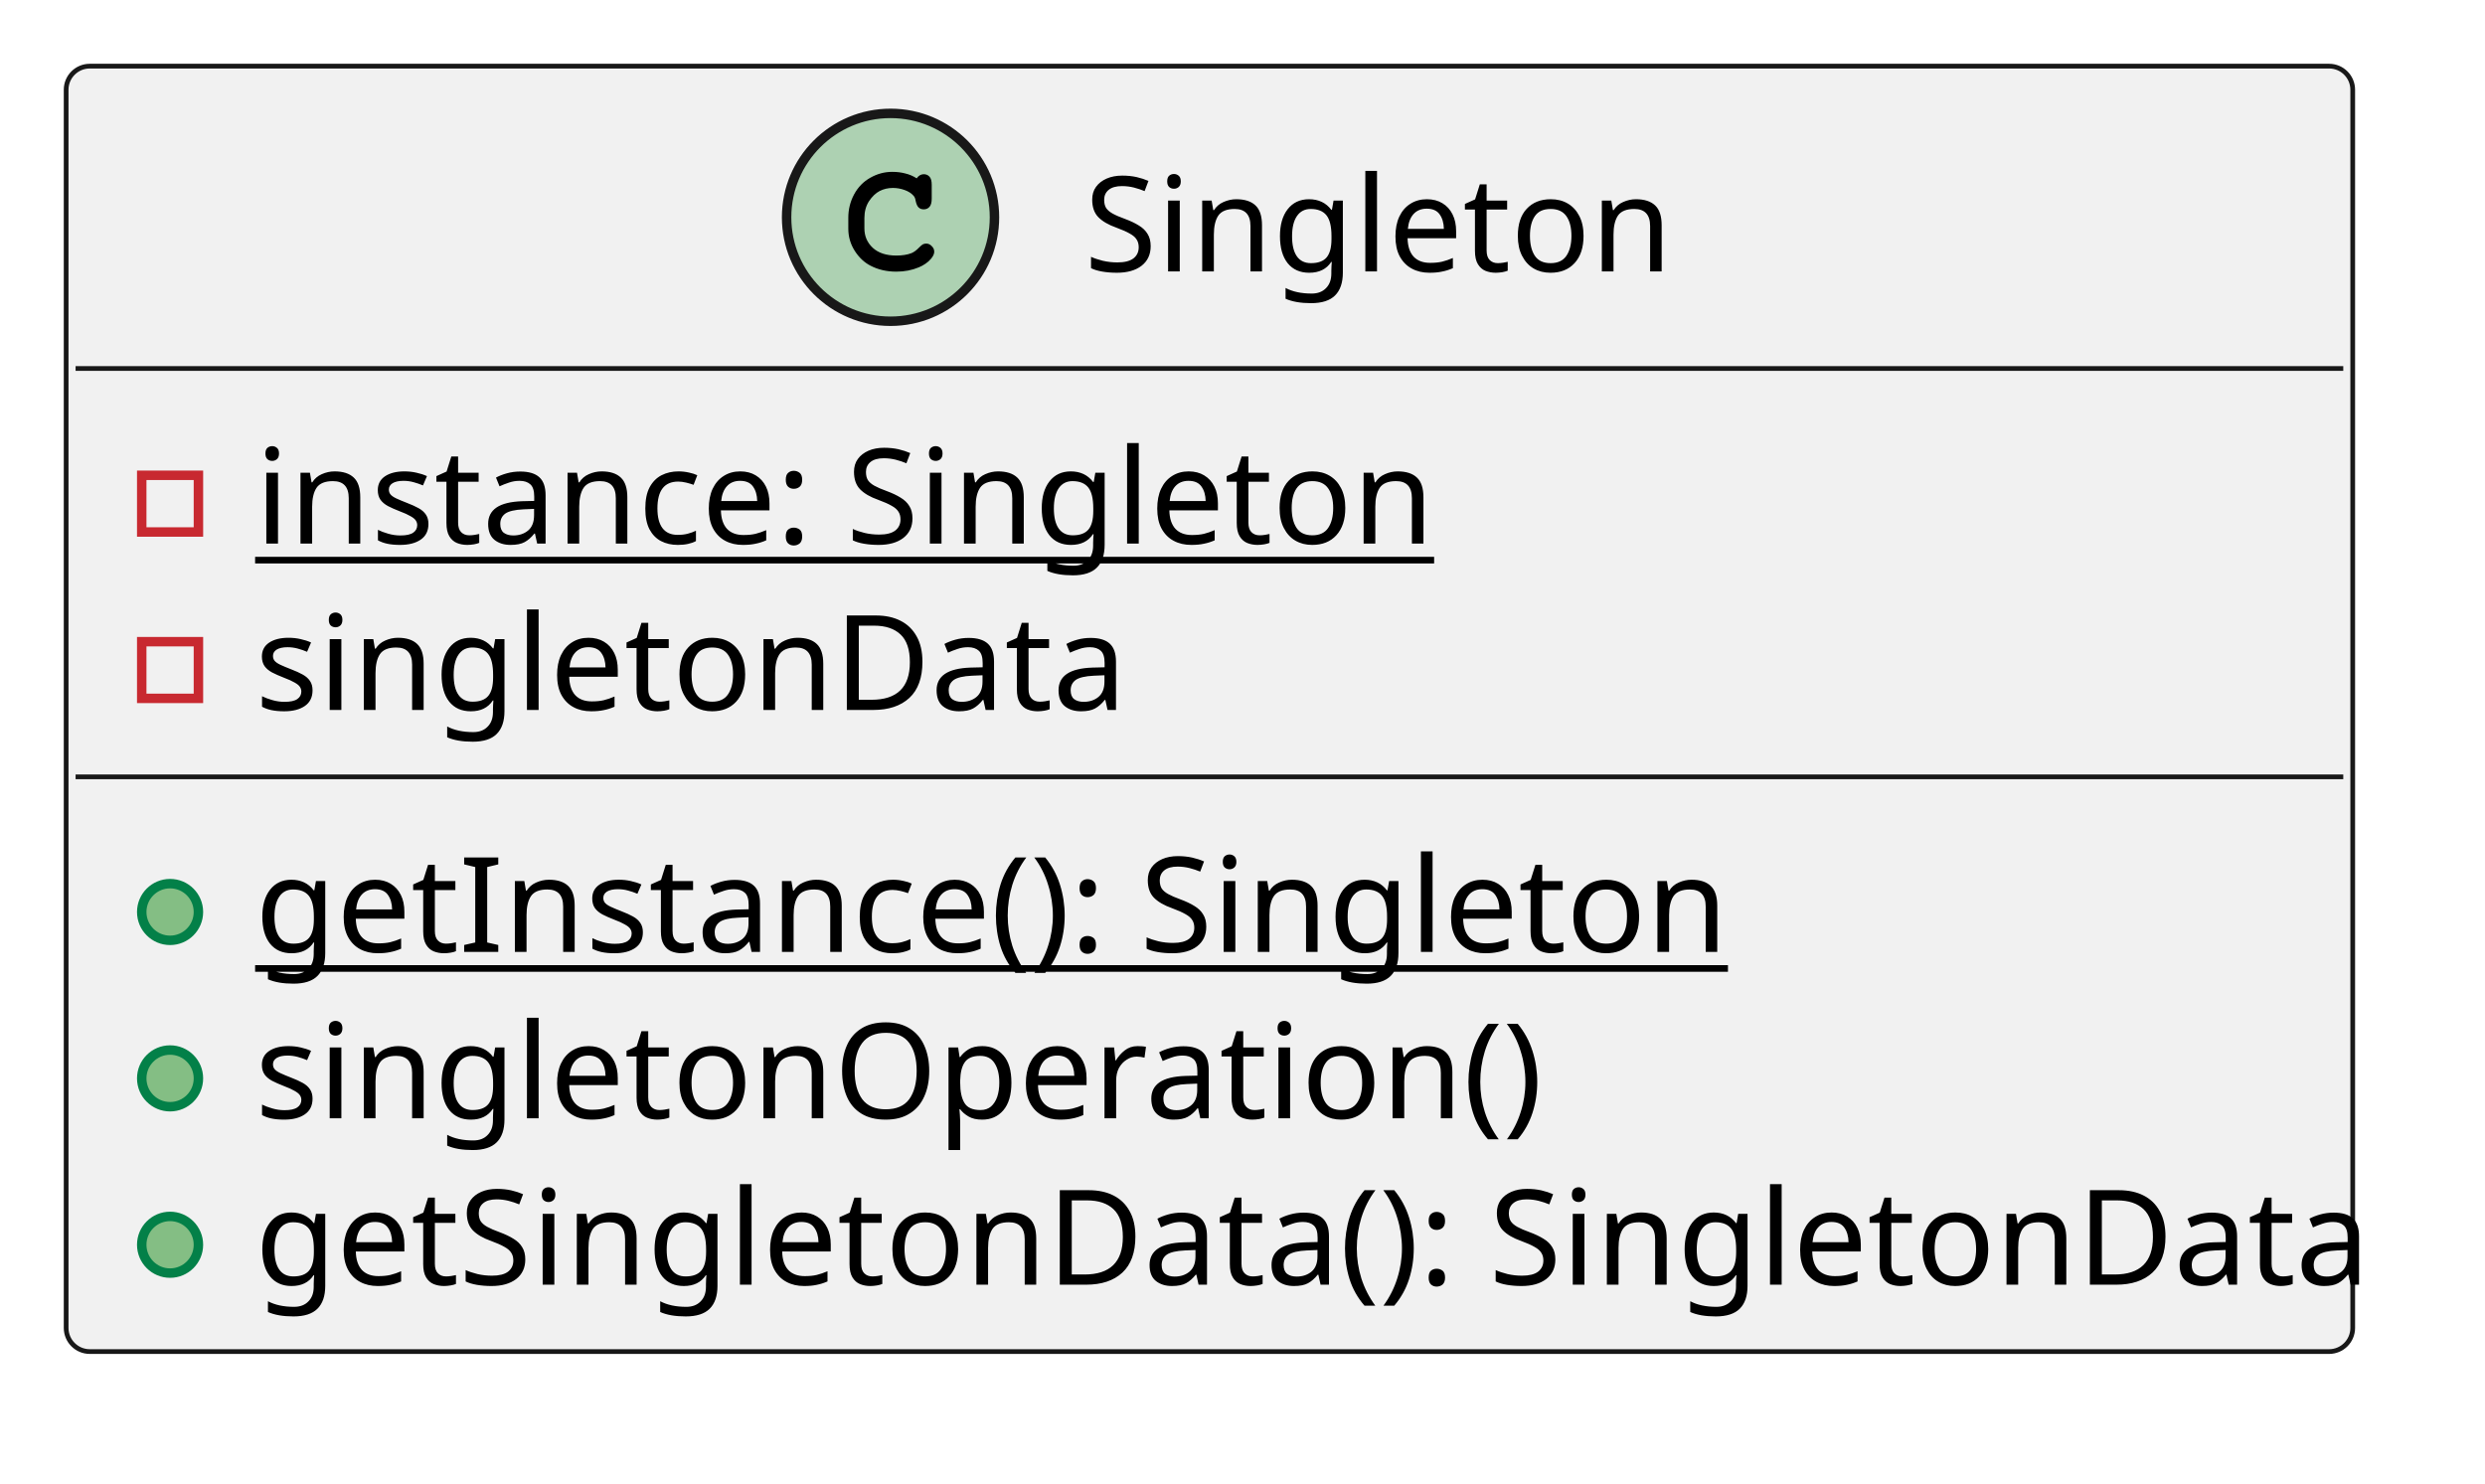
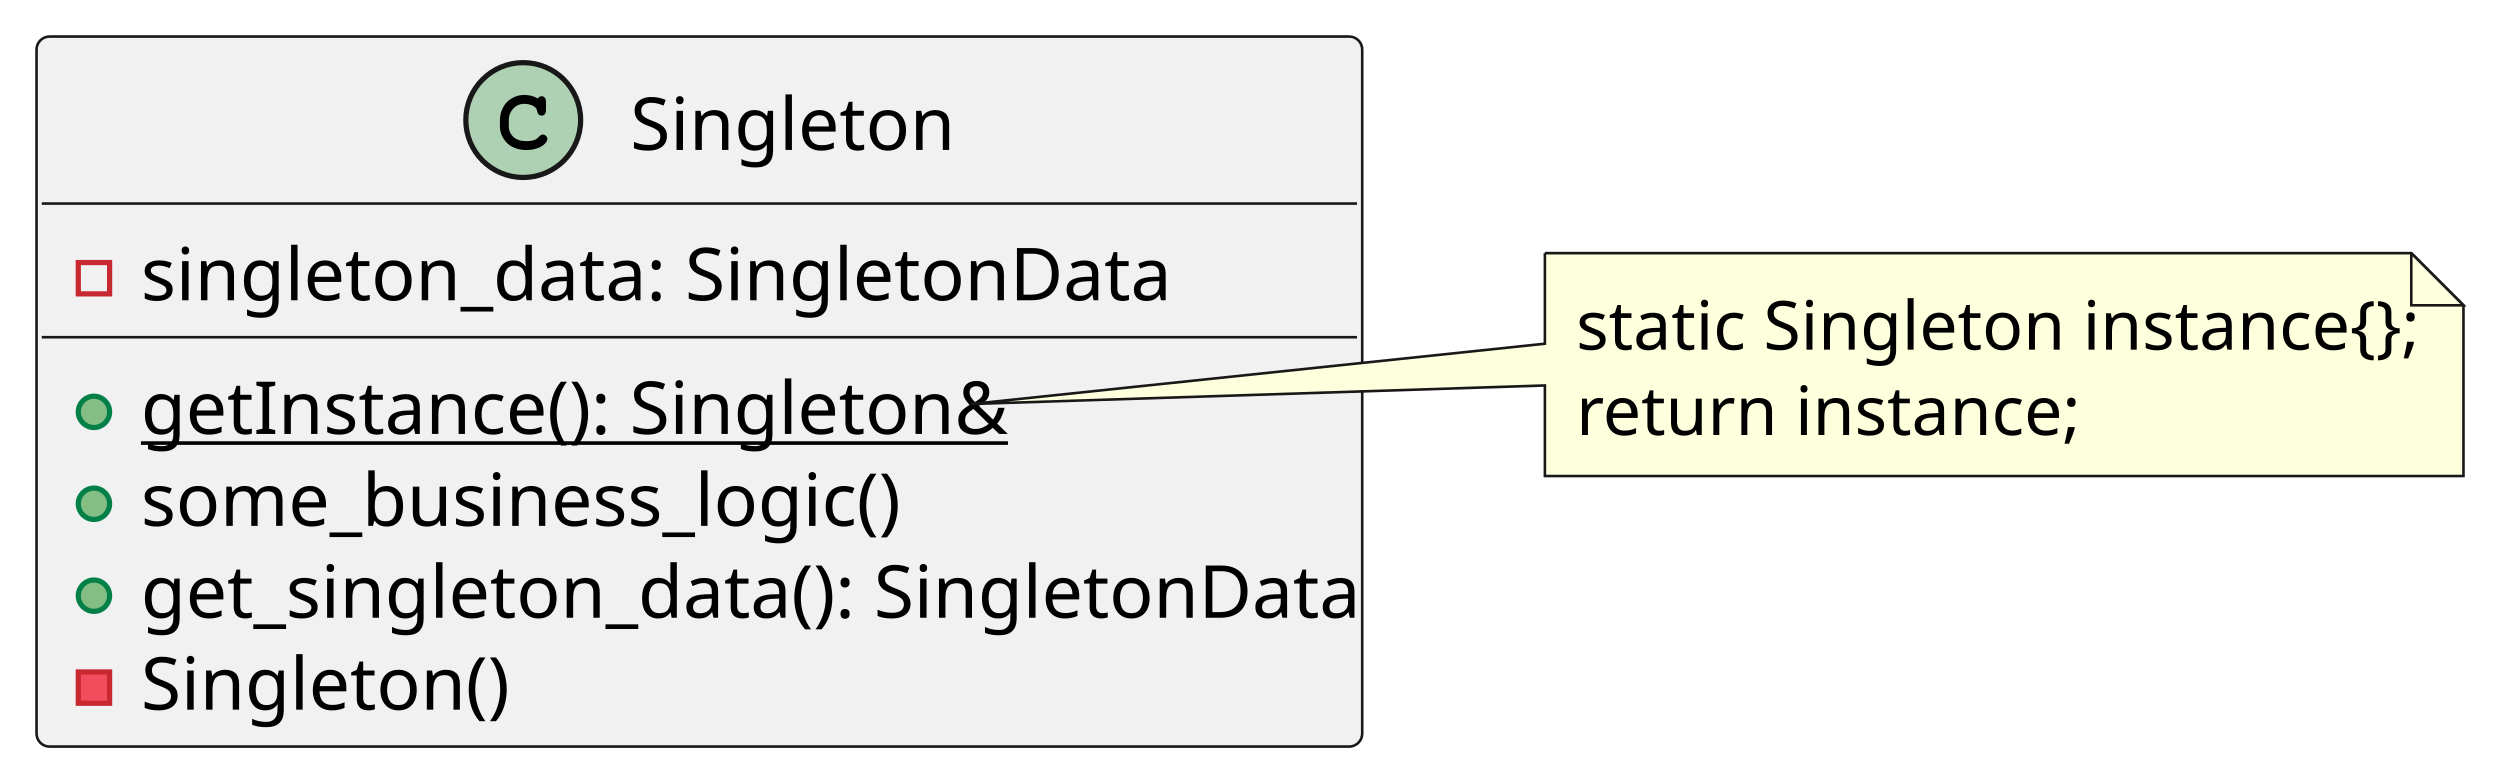
- <svg xmlns="http://www.w3.org/2000/svg" contentStyleType="text/css" height="157px" preserveAspectRatio="none" style="width:263px;height:157px;background:#FFFFFF;" version="1.1" viewBox="0 0 263 157" width="263px" zoomAndPan="magnify">
+ <svg xmlns="http://www.w3.org/2000/svg" contentStyleType="text/css" height="150px" preserveAspectRatio="none" style="width:479px;height:150px;background:#FFFFFF;" version="1.1" viewBox="0 0 479 150" width="479px" zoomAndPan="magnify">
  <defs />
  <g>
    <g id="elem_Singleton">
-       <rect codeLine="1" fill="#F1F1F1" height="136.047" id="Singleton" rx="2.5" ry="2.5" style="stroke:#181818;stroke-width:0.5;" width="242" x="7" y="7" />
-       <ellipse cx="94.25" cy="23" fill="#ADD1B2" rx="11" ry="11" style="stroke:#181818;stroke-width:1.0;" />
-       <path d="M97.016,18.875 Q97.172,18.656 97.359,18.547 Q97.547,18.438 97.766,18.438 Q98.141,18.438 98.375,18.703 Q98.609,18.953 98.609,19.562 L98.609,21.016 Q98.609,21.625 98.375,21.891 Q98.141,22.156 97.766,22.156 Q97.422,22.156 97.219,21.953 Q97.016,21.766 96.906,21.25 Q96.859,20.891 96.672,20.703 Q96.344,20.328 95.734,20.109 Q95.125,19.891 94.5,19.891 Q93.734,19.891 93.094,20.219 Q92.469,20.547 91.969,21.297 Q91.484,22.047 91.484,23.078 L91.484,24.172 Q91.484,25.406 92.375,26.234 Q93.266,27.047 94.859,27.047 Q95.797,27.047 96.453,26.797 Q96.844,26.641 97.266,26.203 Q97.531,25.938 97.672,25.859 Q97.828,25.781 98.031,25.781 Q98.359,25.781 98.609,26.047 Q98.875,26.297 98.875,26.641 Q98.875,26.984 98.531,27.391 Q98.031,27.969 97.234,28.297 Q96.156,28.75 94.859,28.75 Q93.344,28.75 92.141,28.125 Q91.156,27.625 90.469,26.562 Q89.781,25.484 89.781,24.203 L89.781,23.047 Q89.781,21.719 90.391,20.578 Q91.016,19.422 92.109,18.812 Q93.203,18.188 94.438,18.188 Q95.172,18.188 95.812,18.359 Q96.469,18.516 97.016,18.875 Z " fill="#000000" />
-       <text fill="#000000" font-family="sans-serif" font-size="14" lengthAdjust="spacing" textLength="59" x="114.75" y="28.729">Singleton</text>
-       <line style="stroke:#181818;stroke-width:0.5;" x1="8" x2="248" y1="39" y2="39" />
+       <rect codeLine="1" fill="#F1F1F1" height="136.047" id="Singleton" rx="2.5" ry="2.5" style="stroke:#181818;stroke-width:0.5;" width="254" x="7" y="7" />
+       <ellipse cx="100.25" cy="23" fill="#ADD1B2" rx="11" ry="11" style="stroke:#181818;stroke-width:1.0;" />
+       <path d="M103.016,18.875 Q103.172,18.656 103.359,18.547 Q103.547,18.438 103.766,18.438 Q104.141,18.438 104.375,18.703 Q104.609,18.953 104.609,19.562 L104.609,21.016 Q104.609,21.625 104.375,21.891 Q104.141,22.156 103.766,22.156 Q103.422,22.156 103.219,21.953 Q103.016,21.766 102.906,21.25 Q102.859,20.891 102.672,20.703 Q102.344,20.328 101.734,20.109 Q101.125,19.891 100.5,19.891 Q99.734,19.891 99.094,20.219 Q98.469,20.547 97.969,21.297 Q97.484,22.047 97.484,23.078 L97.484,24.172 Q97.484,25.406 98.375,26.234 Q99.266,27.047 100.859,27.047 Q101.797,27.047 102.453,26.797 Q102.844,26.641 103.266,26.203 Q103.531,25.938 103.672,25.859 Q103.828,25.781 104.031,25.781 Q104.359,25.781 104.609,26.047 Q104.875,26.297 104.875,26.641 Q104.875,26.984 104.531,27.391 Q104.031,27.969 103.234,28.297 Q102.156,28.75 100.859,28.75 Q99.344,28.75 98.141,28.125 Q97.156,27.625 96.469,26.562 Q95.781,25.484 95.781,24.203 L95.781,23.047 Q95.781,21.719 96.391,20.578 Q97.016,19.422 98.109,18.812 Q99.203,18.188 100.438,18.188 Q101.172,18.188 101.812,18.359 Q102.469,18.516 103.016,18.875 Z " fill="#000000" />
+       <text fill="#000000" font-family="sans-serif" font-size="14" lengthAdjust="spacing" textLength="59" x="120.75" y="28.729">Singleton</text>
+       <line style="stroke:#181818;stroke-width:0.5;" x1="8" x2="260" y1="39" y2="39" />
      <rect fill="none" height="6" style="stroke:#C82930;stroke-width:1.0;" width="6" x="15" y="50.305" />
-       <text fill="#000000" font-family="sans-serif" font-size="14" lengthAdjust="spacing" text-decoration="underline" textLength="120" x="27" y="57.533">instance: Singleton</text>
-       <rect fill="none" height="6" style="stroke:#C82930;stroke-width:1.0;" width="6" x="15" y="67.914" />
-       <text fill="#000000" font-family="sans-serif" font-size="14" lengthAdjust="spacing" textLength="87" x="27" y="75.143">singletonData</text>
-       <line style="stroke:#181818;stroke-width:0.5;" x1="8" x2="248" y1="82.219" y2="82.219" />
+       <text fill="#000000" font-family="sans-serif" font-size="14" lengthAdjust="spacing" textLength="190" x="27" y="57.533">singleton_data: SingletonData</text>
+       <line style="stroke:#181818;stroke-width:0.5;" x1="8" x2="260" y1="64.609" y2="64.609" />
+       <ellipse cx="18" cy="78.914" fill="#84BE84" rx="3" ry="3" style="stroke:#038048;stroke-width:1.0;" />
+       <text fill="#000000" font-family="sans-serif" font-size="14" lengthAdjust="spacing" text-decoration="underline" textLength="159" x="27" y="83.143">getInstance(): Singleton&amp;</text>
      <ellipse cx="18" cy="96.523" fill="#84BE84" rx="3" ry="3" style="stroke:#038048;stroke-width:1.0;" />
-       <text fill="#000000" font-family="sans-serif" font-size="14" lengthAdjust="spacing" text-decoration="underline" textLength="150" x="27" y="100.752">getInstance(): Singleton</text>
+       <text fill="#000000" font-family="sans-serif" font-size="14" lengthAdjust="spacing" textLength="145" x="27" y="100.752">some_business_logic()</text>
      <ellipse cx="18" cy="114.133" fill="#84BE84" rx="3" ry="3" style="stroke:#038048;stroke-width:1.0;" />
-       <text fill="#000000" font-family="sans-serif" font-size="14" lengthAdjust="spacing" textLength="130" x="27" y="118.361">singletonOperation()</text>
-       <ellipse cx="18" cy="131.742" fill="#84BE84" rx="3" ry="3" style="stroke:#038048;stroke-width:1.0;" />
-       <text fill="#000000" font-family="sans-serif" font-size="14" lengthAdjust="spacing" textLength="216" x="27" y="135.971">getSingletonData(): SingletonData</text>
+       <text fill="#000000" font-family="sans-serif" font-size="14" lengthAdjust="spacing" textLength="228" x="27" y="118.361">get_singleton_data(): SingletonData</text>
+       <rect fill="#F24D5C" height="6" style="stroke:#C82930;stroke-width:1.0;" width="6" x="15" y="128.742" />
+       <text fill="#000000" font-family="sans-serif" font-size="14" lengthAdjust="spacing" textLength="69" x="27" y="135.971">Singleton()</text>
    </g>
+     <path d="M296,48.5 L296,65.852 L186,77.414 L296,73.852 L296,91.203 A0,0 0 0 0 296,91.203 L472,91.203 A0,0 0 0 0 472,91.203 L472,58.5 L462,48.5 L296,48.5 A0,0 0 0 0 296,48.5 " fill="#FEFFDD" style="stroke:#181818;stroke-width:0.5;" />
+     <path d="M462,48.5 L462,58.5 L472,58.5 L462,48.5 " fill="#FEFFDD" style="stroke:#181818;stroke-width:0.5;" />
+     <text fill="#000000" font-family="sans-serif" font-size="13" lengthAdjust="spacing" textLength="155" x="302" y="66.995">static Singleton instance{};</text>
+     <text fill="#000000" font-family="sans-serif" font-size="13" lengthAdjust="spacing" textLength="90" x="302" y="83.347">return instance;</text>
  </g>
</svg>
